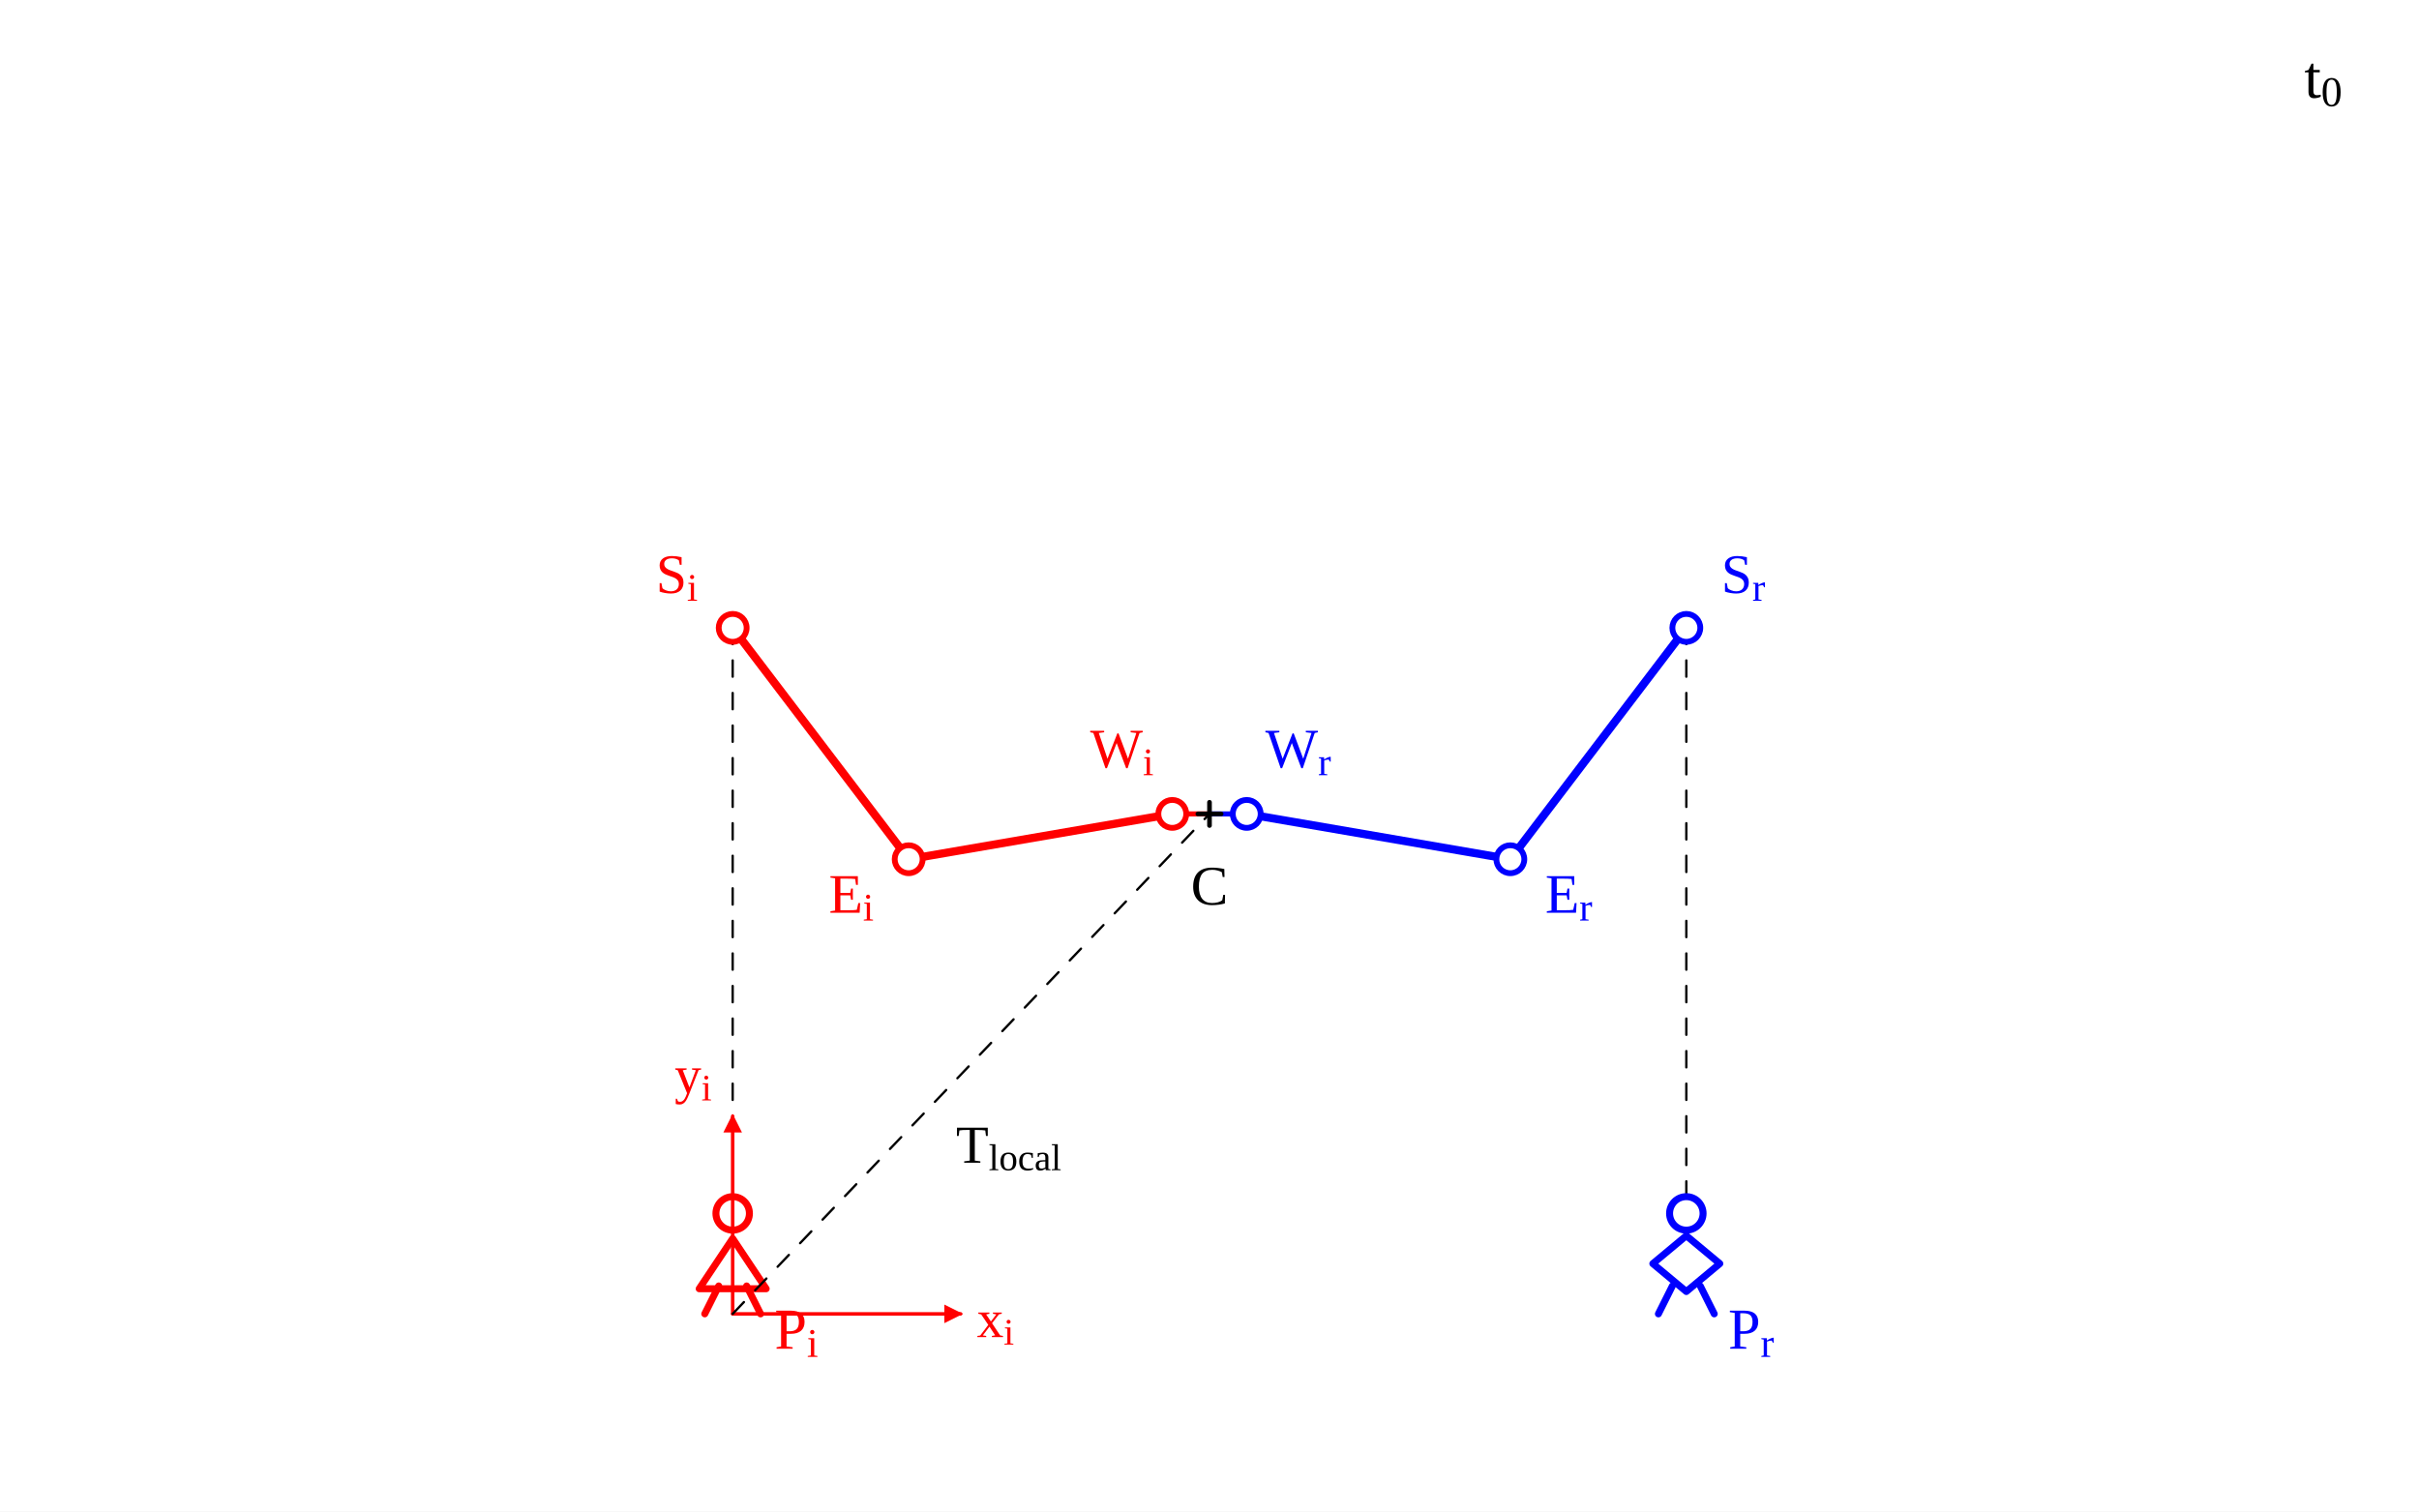
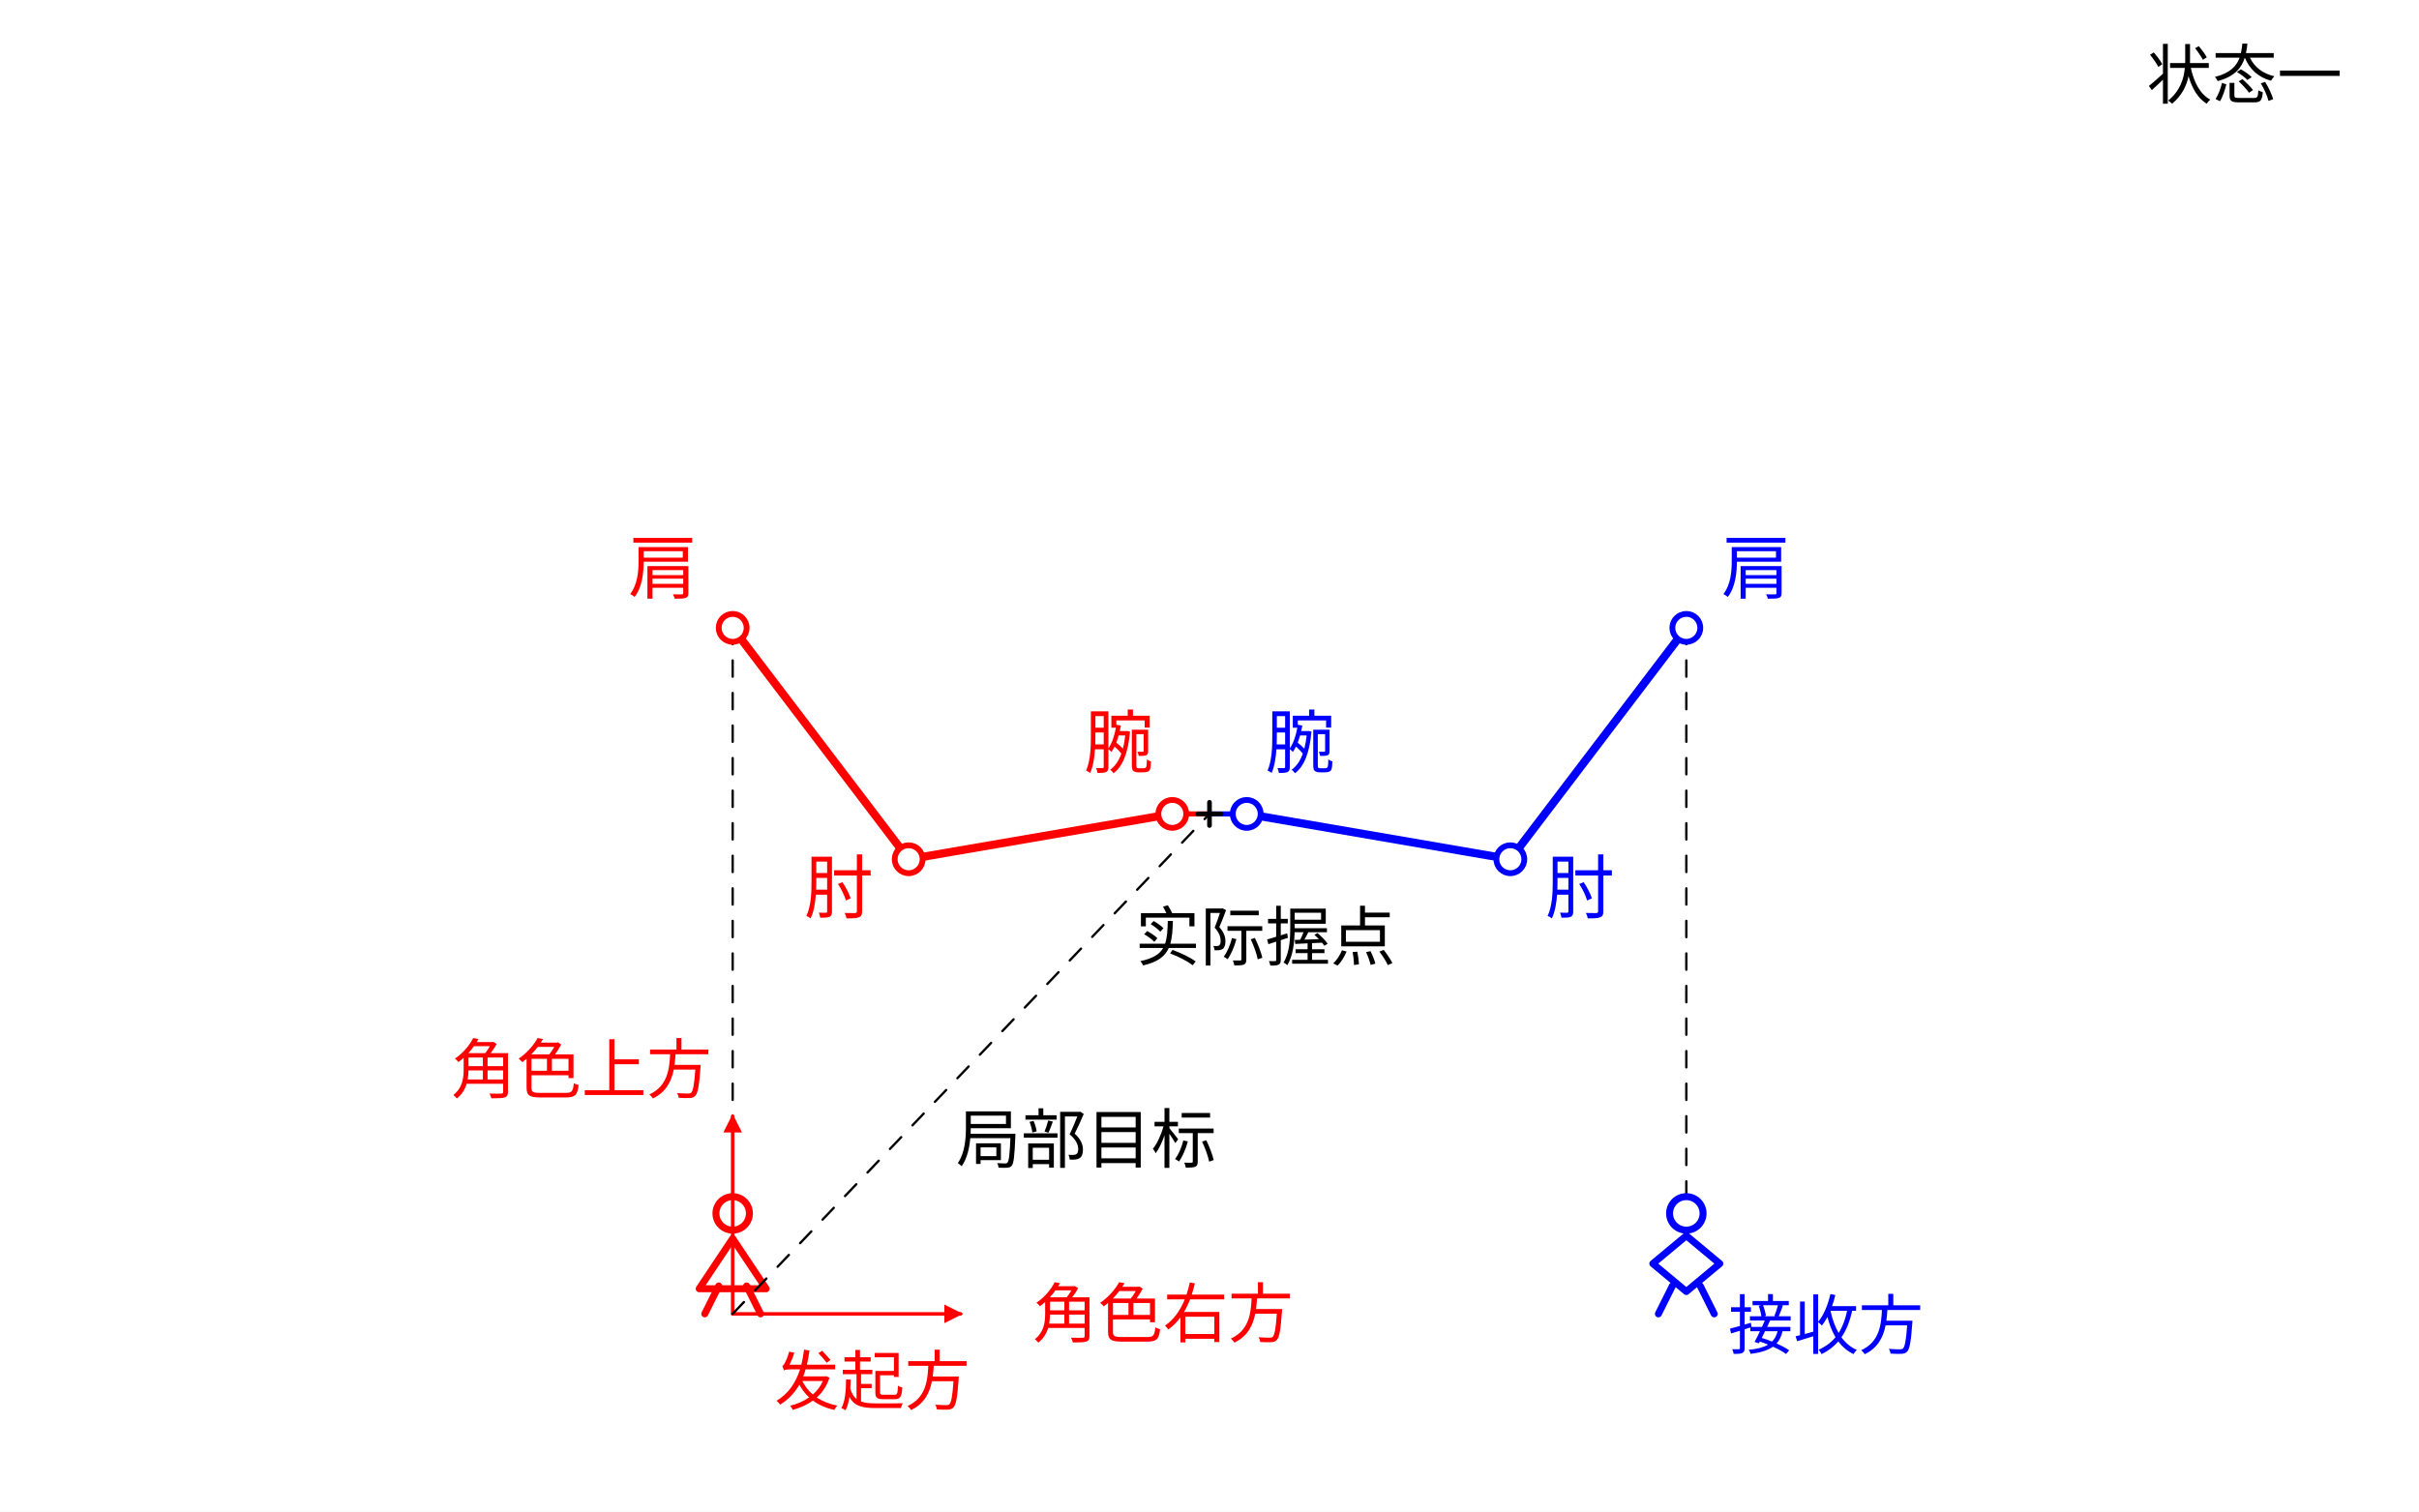
<svg xmlns="http://www.w3.org/2000/svg" width="1040" height="650" viewBox="0 0 1040 650" role="img" aria-labelledby="title desc">
  <defs>
    <marker id="k" markerWidth="9" markerHeight="9" refX="7" refY="4" orient="auto" markerUnits="userSpaceOnUse">
      <path d="M0 0L8 4L0 8Z" fill="#000000" />
    </marker>
    <marker id="r" markerWidth="9" markerHeight="9" refX="7" refY="4" orient="auto" markerUnits="userSpaceOnUse">
      <path d="M0 0L8 4L0 8Z" fill="#FF0000" />
    </marker>
    <marker id="b" markerWidth="9" markerHeight="9" refX="7" refY="4" orient="auto" markerUnits="userSpaceOnUse">
      <path d="M0 0L8 4L0 8Z" fill="#0000FF" />
    </marker>
  </defs>
  <rect width="1040" height="650" fill="#FFFFFF" />
  <g stroke-linecap="round" stroke-linejoin="round">
-     <text x="1007" y="42" fill="#000000" font-family="Cambria Math, Times New Roman, serif" font-size="26" text-anchor="end">t<tspan baseline-shift="sub" font-size="70%">0</tspan>
-     </text>
+     <text x="923.00" y="42.40" fill="#000000" font-family="Microsoft YaHei, PingFang SC, sans-serif" font-size="28" text-anchor="start">状态一</text>
    <path d="M315.00 270.00L315.00 515.00" fill="none" stroke="#000000" stroke-width="1" stroke-dasharray="7 7" />
    <path d="M315.00 270.00L390.66 369.50L504.00 350.00" fill="none" stroke="#FF0000" stroke-width="3.5" />
    <path d="M504.00 350.00L520.00 350.00" fill="none" stroke="#FF0000" stroke-width="2.2" />
    <g data-bone-node="S_i">
      <circle cx="315.00" cy="270.00" r="6" fill="#FFFFFF" stroke="#FF0000" stroke-width="2.5" />
    </g>
-     <text x="300" y="255" fill="#FF0000" font-family="Cambria Math, Times New Roman, serif" font-size="24" text-anchor="end">S<tspan baseline-shift="sub" font-size="70%">i</tspan>
-     </text>
+     <text x="270.00" y="255.00" fill="#FF0000" font-family="Microsoft YaHei, PingFang SC, sans-serif" font-size="30" text-anchor="start">肩</text>
    <g data-bone-node="E_i">
      <circle cx="390.66" cy="369.50" r="6" fill="#FFFFFF" stroke="#FF0000" stroke-width="2.5" />
    </g>
-     <text x="375.665" y="392.498" fill="#FF0000" font-family="Cambria Math, Times New Roman, serif" font-size="24" text-anchor="end">E<tspan baseline-shift="sub" font-size="70%">i</tspan>
-     </text>
+     <text x="345.66" y="392.50" fill="#FF0000" font-family="Microsoft YaHei, PingFang SC, sans-serif" font-size="30" text-anchor="start">肘</text>
    <g data-bone-node="W_i">
      <circle cx="504.00" cy="350.00" r="6" fill="#FFFFFF" stroke="#FF0000" stroke-width="2.5" />
    </g>
-     <text x="496.0" y="330.0" fill="#FF0000" font-family="Cambria Math, Times New Roman, serif" font-size="24" text-anchor="end">W<tspan baseline-shift="sub" font-size="70%">i</tspan>
-     </text>
+     <text x="466.00" y="330.00" fill="#FF0000" font-family="Microsoft YaHei, PingFang SC, sans-serif" font-size="30" text-anchor="start">腕</text>
    <g data-role="initiator" data-x="315.00" data-y="565.00" transform="translate(315.00 565.00) scale(1.2)">
      <circle cx="0.00" cy="-36.00" r="6" fill="#FFFFFF" stroke="#FF0000" stroke-width="2.5" />
      <path d="M0 -27L-12 -9L12 -9Z" fill="#FFFFFF" stroke="#FF0000" stroke-width="2.5" />
      <path d="M-5.00 -10.00L-10.00 0.00" fill="none" stroke="#FF0000" stroke-width="2.5" />
      <path d="M5.00 -10.00L10.00 0.00" fill="none" stroke="#FF0000" stroke-width="2.5" />
    </g>
-     <text x="333" y="580" fill="#FF0000" font-family="Cambria Math, Times New Roman, serif" font-size="25" text-anchor="start">P<tspan baseline-shift="sub" font-size="70%">i</tspan>
-     </text>
+     <text x="333.00" y="604.00" fill="#FF0000" font-family="Microsoft YaHei, PingFang SC, sans-serif" font-size="28" text-anchor="start">发起方</text>
    <path d="M725.00 270.00L725.00 515.00" fill="none" stroke="#000000" stroke-width="1" stroke-dasharray="7 7" />
    <path d="M725.00 270.00L649.34 369.50L536.00 350.00" fill="none" stroke="#0000FF" stroke-width="3.5" />
    <path d="M536.00 350.00L520.00 350.00" fill="none" stroke="#0000FF" stroke-width="2.2" />
    <g data-bone-node="S_r">
      <circle cx="725.00" cy="270.00" r="6" fill="#FFFFFF" stroke="#0000FF" stroke-width="2.5" />
    </g>
-     <text x="740" y="255" fill="#0000FF" font-family="Cambria Math, Times New Roman, serif" font-size="24" text-anchor="start">S<tspan baseline-shift="sub" font-size="70%">r</tspan>
-     </text>
+     <text x="740.00" y="255.00" fill="#0000FF" font-family="Microsoft YaHei, PingFang SC, sans-serif" font-size="30" text-anchor="start">肩</text>
    <g data-bone-node="E_r">
      <circle cx="649.34" cy="369.50" r="6" fill="#FFFFFF" stroke="#0000FF" stroke-width="2.5" />
    </g>
-     <text x="664.335" y="392.498" fill="#0000FF" font-family="Cambria Math, Times New Roman, serif" font-size="24" text-anchor="start">E<tspan baseline-shift="sub" font-size="70%">r</tspan>
-     </text>
+     <text x="664.34" y="392.50" fill="#0000FF" font-family="Microsoft YaHei, PingFang SC, sans-serif" font-size="30" text-anchor="start">肘</text>
    <g data-bone-node="W_r">
      <circle cx="536.00" cy="350.00" r="6" fill="#FFFFFF" stroke="#0000FF" stroke-width="2.5" />
    </g>
-     <text x="544.0" y="330.0" fill="#0000FF" font-family="Cambria Math, Times New Roman, serif" font-size="24" text-anchor="start">W<tspan baseline-shift="sub" font-size="70%">r</tspan>
-     </text>
+     <text x="544.00" y="330.00" fill="#0000FF" font-family="Microsoft YaHei, PingFang SC, sans-serif" font-size="30" text-anchor="start">腕</text>
    <g data-role="recipient" data-x="725.00" data-y="565.00" transform="translate(725.00 565.00) scale(1.2)">
      <circle cx="0.00" cy="-36.00" r="6" fill="#FFFFFF" stroke="#0000FF" stroke-width="2.5" />
      <path d="M0 -28L-12 -18L0 -8L12 -18Z" fill="#FFFFFF" stroke="#0000FF" stroke-width="2.5" />
      <path d="M-5.00 -10.00L-10.00 0.00" fill="none" stroke="#0000FF" stroke-width="2.5" />
      <path d="M5.00 -10.00L10.00 0.00" fill="none" stroke="#0000FF" stroke-width="2.5" />
    </g>
-     <text x="743" y="580" fill="#0000FF" font-family="Cambria Math, Times New Roman, serif" font-size="25" text-anchor="start">P<tspan baseline-shift="sub" font-size="70%">r</tspan>
-     </text>
+     <text x="743.00" y="580.00" fill="#0000FF" font-family="Microsoft YaHei, PingFang SC, sans-serif" font-size="28" text-anchor="start">接收方</text>
    <path d="M515.00 350.00L525.00 350.00" fill="none" stroke="#000000" stroke-width="2" />
    <path d="M520.00 345.00L520.00 355.00" fill="none" stroke="#000000" stroke-width="2" />
-     <text x="520.0" y="389.0" fill="#000000" font-family="Cambria Math, Times New Roman, serif" font-size="24" text-anchor="middle">C</text>
+     <text x="488.00" y="413.00" fill="#000000" font-family="Microsoft YaHei, PingFang SC, sans-serif" font-size="28" text-anchor="start">实际握点</text>
    <path d="M315.00 565.00L413.00 565.00" fill="none" stroke="#FF0000" stroke-width="1.5" marker-end="url(#r)" />
    <path d="M315.00 565.00L315.00 480.00" fill="none" stroke="#FF0000" stroke-width="1.5" marker-end="url(#r)" />
    <path d="M315.00 565.00L520.00 350.00" fill="none" stroke="#000000" stroke-width="1" stroke-dasharray="7 7" />
-     <text x="411" y="500" fill="#000000" font-family="Cambria Math, Times New Roman, serif" font-size="23" text-anchor="start">T<tspan baseline-shift="sub" font-size="70%">local</tspan>
-     </text>
-     <text x="420" y="575" fill="#FF0000" font-family="Cambria Math, Times New Roman, serif" font-size="23" text-anchor="start">x<tspan baseline-shift="sub" font-size="70%">i</tspan>
-     </text>
-     <text x="306" y="470" fill="#FF0000" font-family="Cambria Math, Times New Roman, serif" font-size="23" text-anchor="end">y<tspan baseline-shift="sub" font-size="70%">i</tspan>
-     </text>
+     <text x="411.00" y="500.00" fill="#000000" font-family="Microsoft YaHei, PingFang SC, sans-serif" font-size="28" text-anchor="start">局部目标</text>
+     <text x="444.00" y="575.00" fill="#FF0000" font-family="Microsoft YaHei, PingFang SC, sans-serif" font-size="28" text-anchor="start">角色右方</text>
+     <text x="194.00" y="470.00" fill="#FF0000" font-family="Microsoft YaHei, PingFang SC, sans-serif" font-size="28" text-anchor="start">角色上方</text>
  </g>
</svg>
